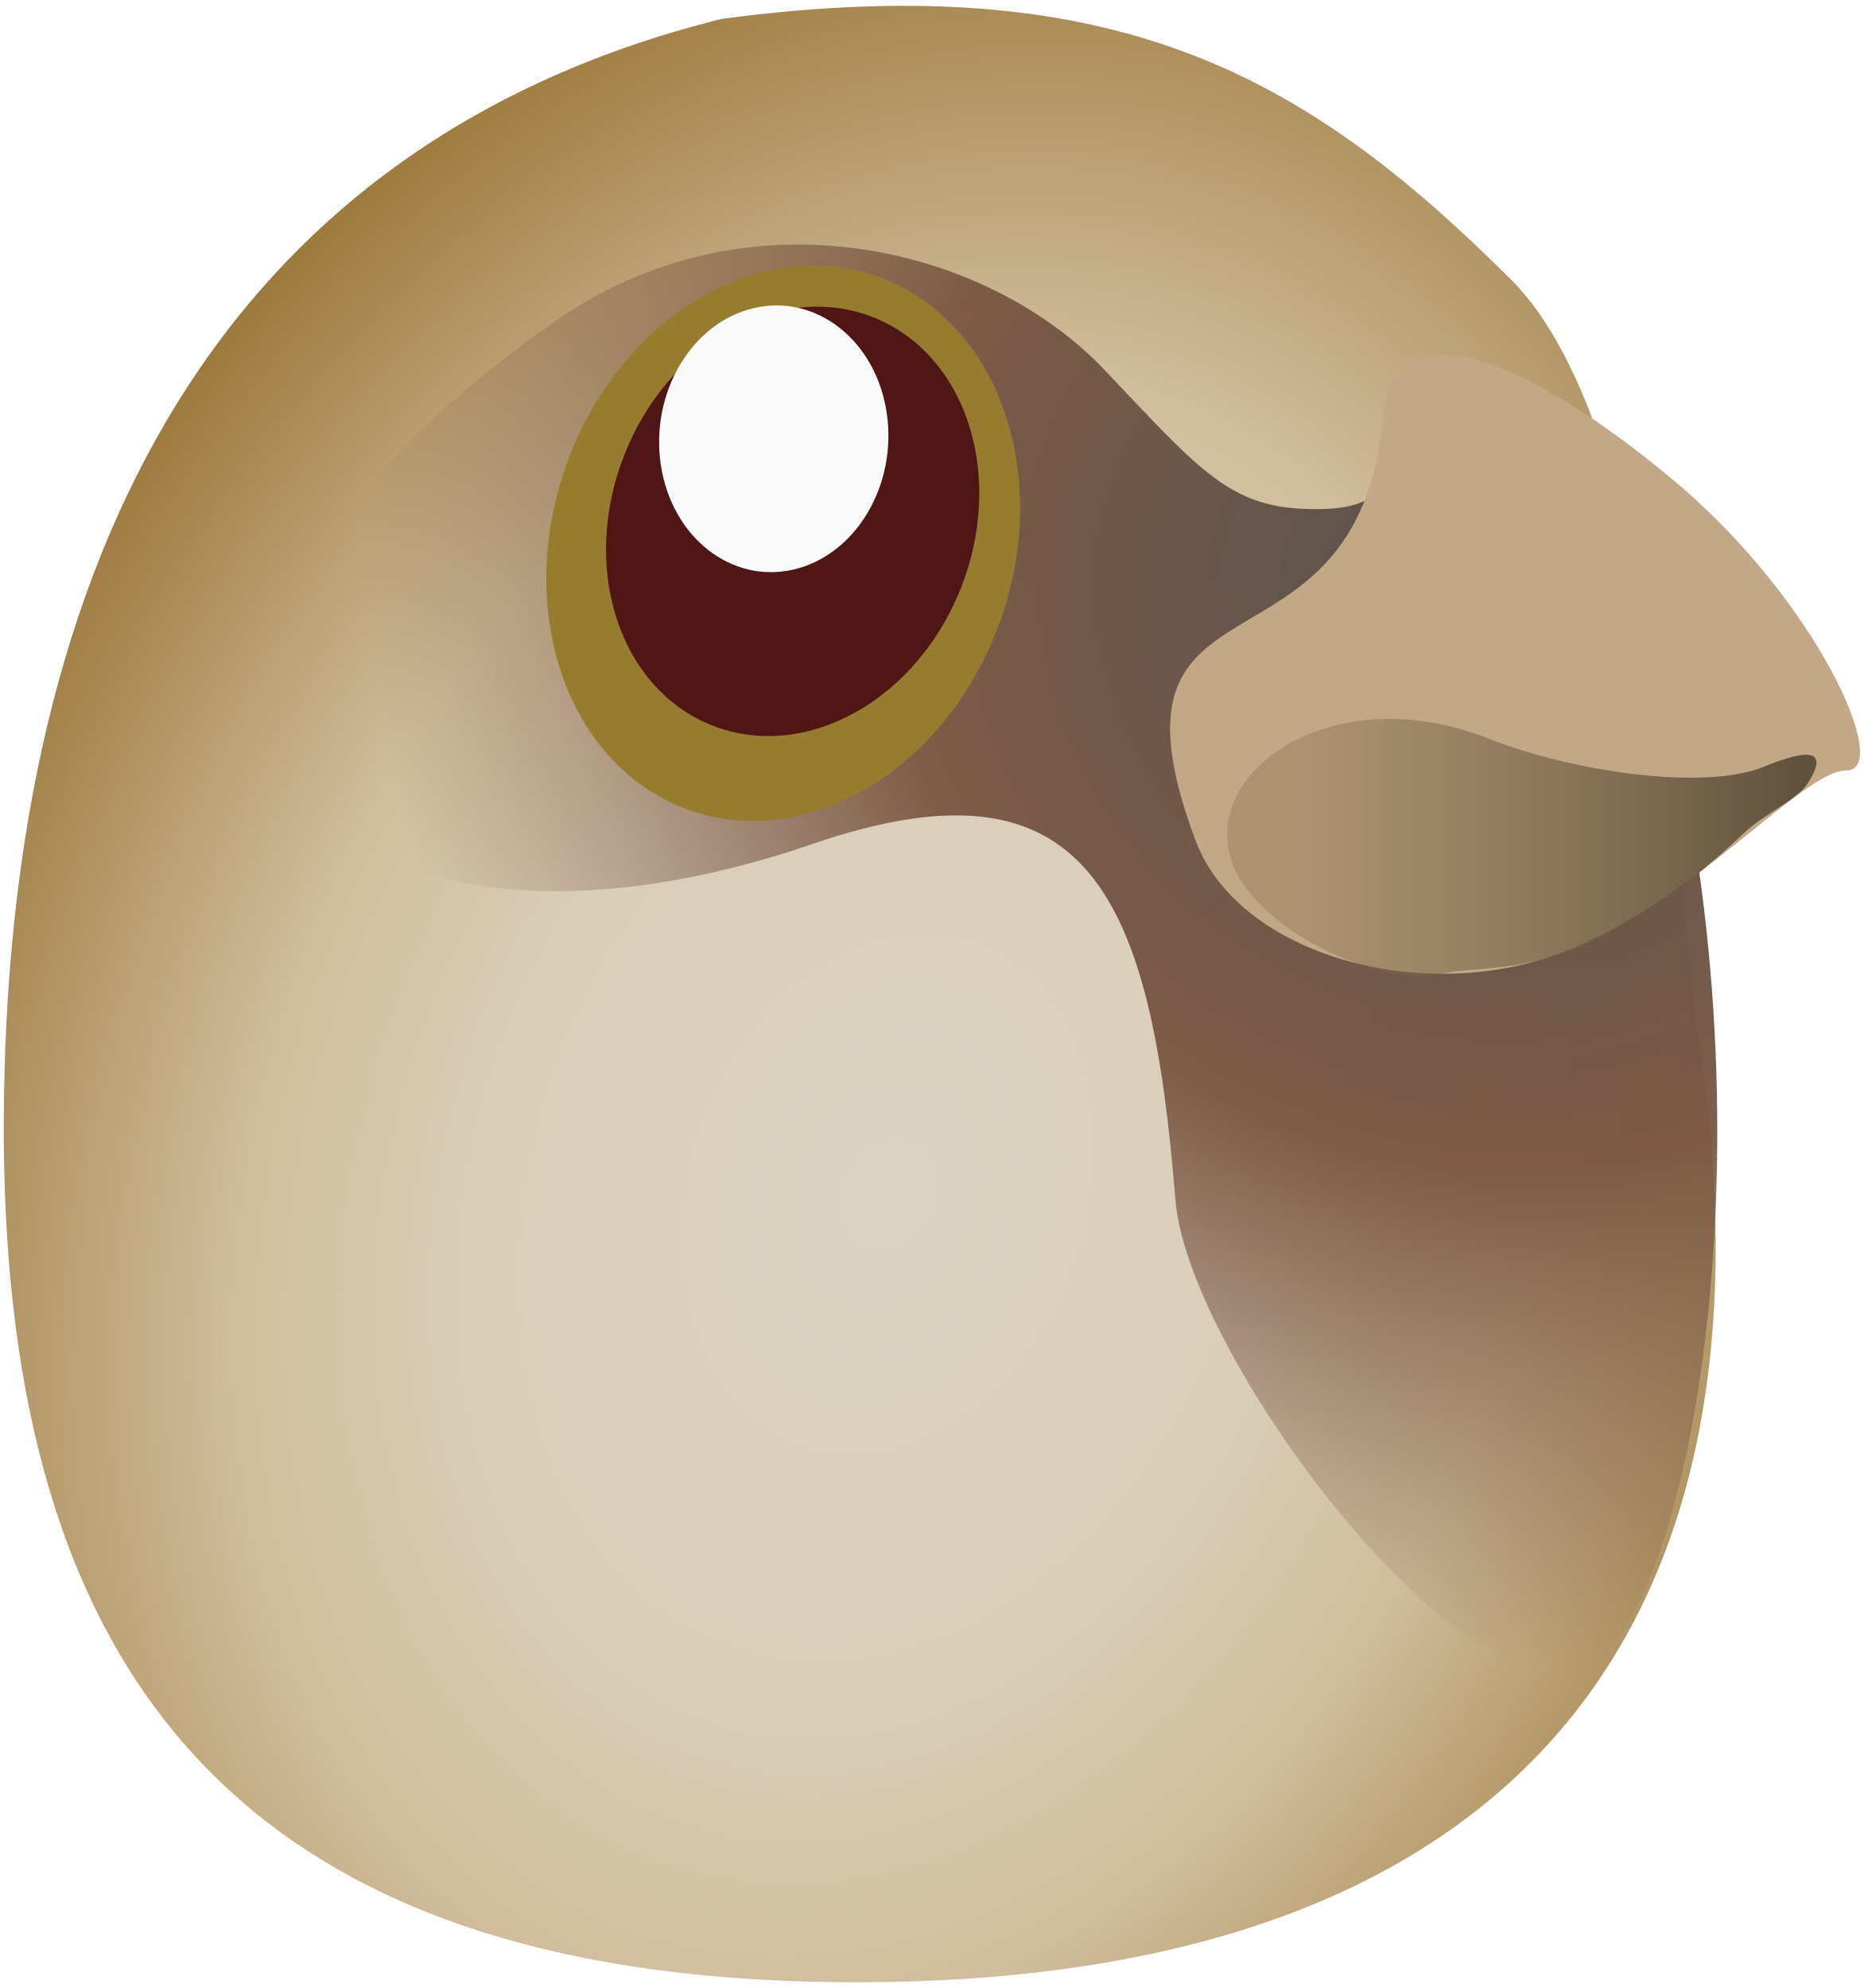
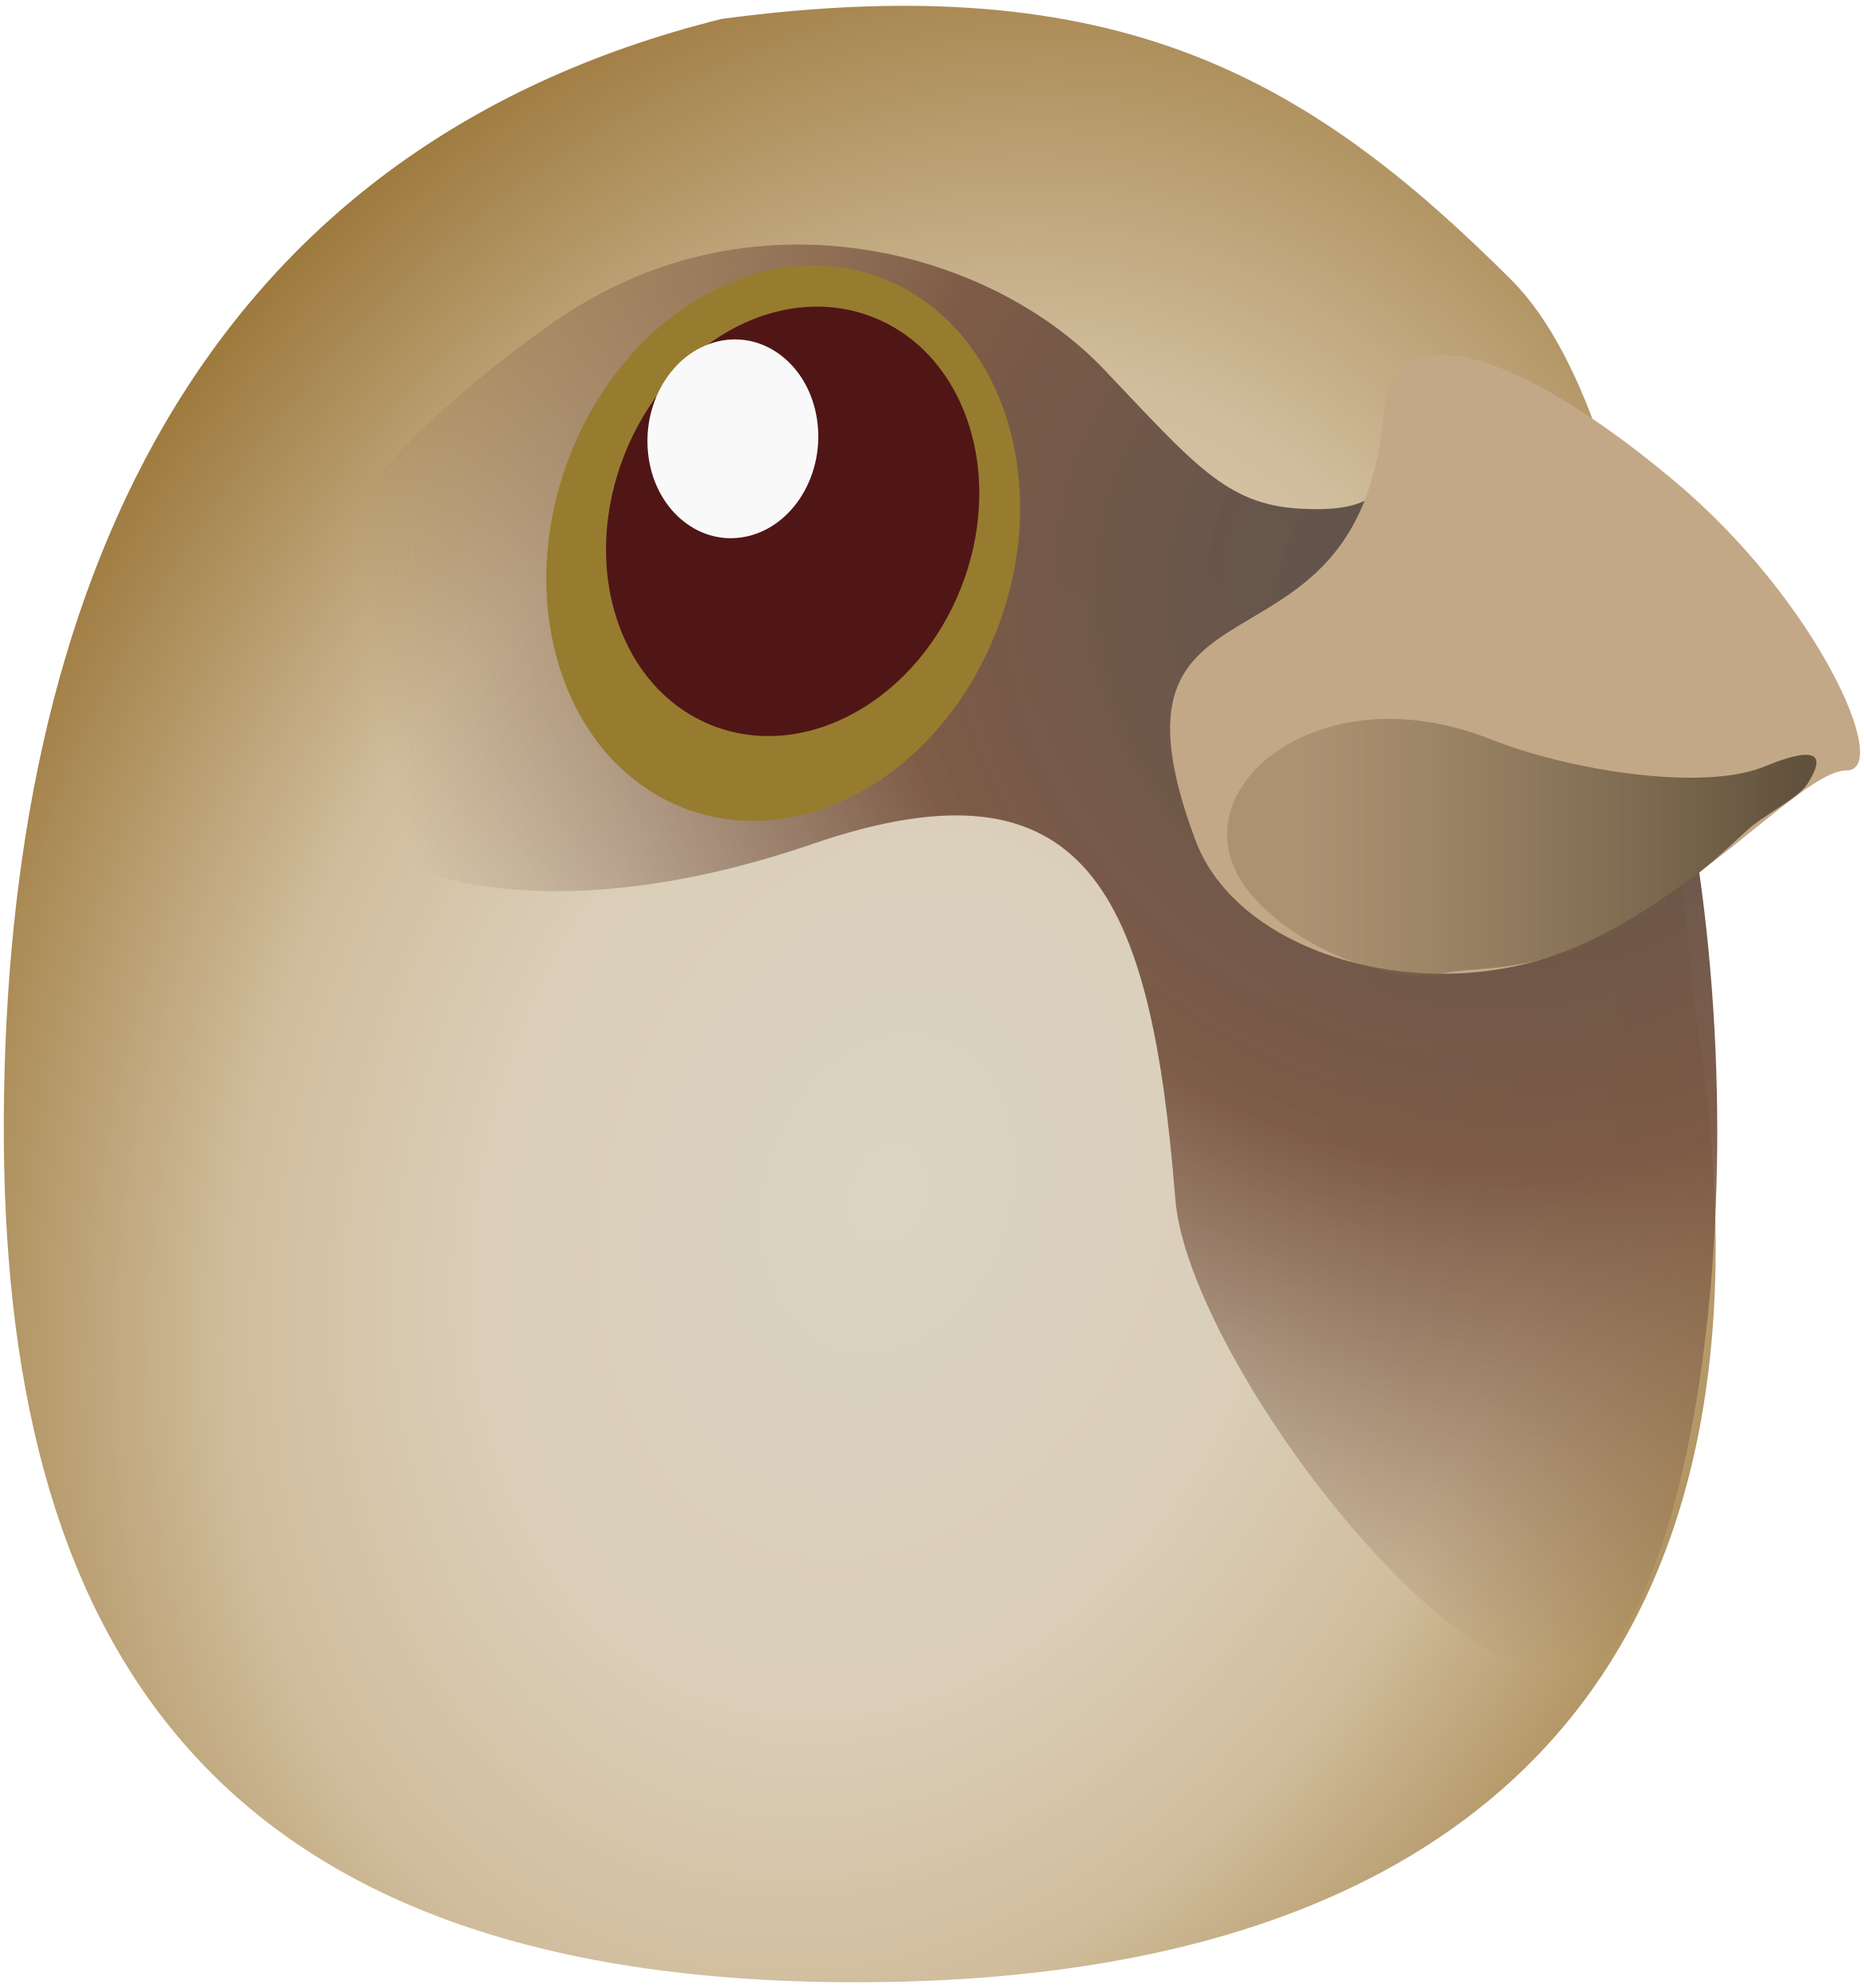
<svg xmlns="http://www.w3.org/2000/svg" xmlns:xlink="http://www.w3.org/1999/xlink" width="150" height="160" viewBox="0 0 39.687 42.333" version="1.1" id="svg1" xml:space="preserve">
  <defs id="defs1">
    <linearGradient id="linearGradient30">
      <stop style="stop-color:#846d4e;stop-opacity:0.36;" offset="0" id="stop31" />
      <stop style="stop-color:#60513c;stop-opacity:1;" offset="1" id="stop30" />
    </linearGradient>
    <linearGradient id="linearGradient25">
      <stop style="stop-color:#61544c;stop-opacity:1;" offset="0.123" id="stop25" />
      <stop style="stop-color:#795642;stop-opacity:0.953;" offset="0.526" id="stop29" />
      <stop style="stop-color:#795642;stop-opacity:0;" offset="1" id="stop26" />
    </linearGradient>
    <linearGradient id="linearGradient20">
      <stop style="stop-color:#dcd3c3;stop-opacity:1;" offset="0" id="stop21" />
      <stop style="stop-color:#daceb8;stop-opacity:1;" offset="0.34" id="stop22" />
      <stop style="stop-color:#d0bd9c;stop-opacity:1;" offset="0.54" id="stop23" />
      <stop style="stop-color:#956e2d;stop-opacity:1;" offset="0.918" id="stop24" />
      <stop style="stop-color:#664919;stop-opacity:1;" offset="1" id="stop20" />
    </linearGradient>
    <filter style="color-interpolation-filters:sRGB" id="filter72" x="-0.377" y="-0.606" width="1.753" height="2.213">
      <feGaussianBlur stdDeviation="2 2" result="fbSourceGraphic" id="feGaussianBlur72" />
      <feColorMatrix result="fbSourceGraphicAlpha" in="fbSourceGraphic" values="0 0 0 -1 0 0 0 0 -1 0 0 0 0 -1 0 0 0 0 1 0" id="feColorMatrix72" />
      <feGaussianBlur id="feGaussianBlur73" stdDeviation="0.01 0.01" result="blur" in="fbSourceGraphic" />
    </filter>
    <radialGradient xlink:href="#linearGradient20" id="radialGradient21-4" cx="-258.226" cy="61.938" fx="-258.226" fy="61.938" r="8.375" gradientTransform="matrix(-2.25296,2.836652,-2.164315,-2.050442,-428.2217,883.8201)" gradientUnits="userSpaceOnUse" />
    <radialGradient xlink:href="#linearGradient25" id="radialGradient26-5" cx="-254.748" cy="87.466" fx="-254.748" fy="87.466" r="6.111" gradientTransform="matrix(-3.893163,-0.5886941,0.412363,-3.25291,-995.7601,147.7461)" gradientUnits="userSpaceOnUse" />
    <linearGradient xlink:href="#linearGradient30" id="linearGradient34" gradientUnits="userSpaceOnUse" gradientTransform="matrix(2.186655,0,0,2.270337,499.8131,-184.8554)" x1="-214.845" y1="88.187" x2="-210.036" y2="88.187" />
  </defs>
  <g id="layer1">
    <path style="fill:#e4dac7;fill-opacity:1;stroke:#fff7f7;stroke-width:0;stroke-dasharray:none" d="m -305.93,89.05 c -1.555,-0.684 -3.545,-0.933 -4.913,-1.244 -1.368,-0.311 -2.425,-0.373 -4.042,1.057 -1.617,1.43 0.622,1.928 0.187,2.487 -0.435,0.56 -3.98,2.177 -3.793,3.918 0.187,1.741 -3.171,8.333 -1.679,8.084 1.492,-0.249 2.363,-2.798 3.856,-3.296 1.492,-0.497 2.425,1.43 2.985,2.301 0.56,0.871 1.679,4.415 3.482,4.913 1.803,0.497 2.114,0 3.109,-1.119 0.995,-1.119 4.104,-9.577 4.229,-11.256 0.124,-1.679 -0.187,-5.224 -3.42,-5.845 z" id="path14" />
    <g id="g6" transform="translate(0.1224391,-0.06565773)">
      <g id="g5" transform="matrix(0.9883558,0,0,1.113376,-0.4921818,-1.588142)">
        <path style="fill:url(#radialGradient21-4);stroke:#fff7f7;stroke-width:0;stroke-dasharray:none" d="M 15.923,1.847 C 24.479,0.832 28.582,2.984 32.932,6.836 36.252,9.777 36.655,19.54 36.925,21.03 39.212,33.657 31.863,39.539 18.345,39.395 4.828,39.251 0.398,32.814 0.456,22.866 0.514,12.918 4.527,4.363 15.923,1.847 Z" id="path19-4" />
        <path style="fill:url(#radialGradient26-5);stroke:#fff7f7;stroke-width:0;stroke-dasharray:none" d="M 31.157,8.476 C 29.818,9.832 31.237,11.366 28.36,11.213 26.793,11.13 26.099,10.361 24.16,8.551 21.676,6.231 16.512,5.016 12.288,7.657 c -11.138,6.964 -5.249,13.274 5.595,9.969 5.946,-1.812 7.293,0.999 7.813,6.796 0.29,3.238 7.188,11.101 9.384,8.611 2.301,-2.609 3.522,-12.37 0.475,-20.287 -0.771,-2.004 -3.828,-4.847 -4.398,-4.269 z" id="path25-7" />
      </g>
      <ellipse style="fill:#977c2f;fill-opacity:1;stroke-width:0" id="path22-5-6-9-2-9-1" cx="-18.516" cy="12.687" rx="5.552" ry="5.438" transform="matrix(-0.2924971,-0.9562664,0.8779563,-0.4787408,0,0)" />
      <g id="g26-3-8-4" transform="matrix(-0.2576521,-1.880034,1.47939,-0.3743353,-51.4603,260.4283)">
        <ellipse style="fill:#501616;fill-opacity:1;stroke-width:0" id="path22-51-9-5" cx="102.359" cy="90.666" rx="2.321" ry="2.696" transform="rotate(-12.25029)" />
      </g>
-       <ellipse style="fill:#f9f9f9;fill-opacity:1;stroke-width:0" id="path23-9-7-5-7" cx="-12.882" cy="14.817" transform="matrix(-0.1487144,-0.9888802,0.9744299,-0.2246917,0,0)" rx="2.816" ry="2.468" />
+       <ellipse style="fill:#f9f9f9;fill-opacity:1;stroke-width:0" id="path23-9-7-5-7" cx="-12.686" cy="13.953" transform="matrix(-0.1487144,-0.9888802,0.9744299,-0.2246917,0,0)" rx="2.099" ry="1.839" />
      <g id="g3" transform="matrix(1.029848,0,0,1.169941,-3.466773,0.3383232)">
        <path style="fill:#c3a887;fill-opacity:1;stroke:#fff7f7;stroke-width:0;stroke-dasharray:none" d="m 31.848,7.347 c -0.524,5.113 -6.117,2.448 -3.883,7.713 0.862,2.032 4.487,2.965 7.343,2.118 2.856,-0.847 5.167,-3.388 6.119,-3.388 0.952,0 -0.603,-3.088 -3.563,-5.271 -3.132,-2.31 -5.812,-3.17 -6.017,-1.172 z" id="path29-27" />
        <path style="fill:url(#linearGradient34);stroke:#fff7f7;stroke-width:0;stroke-dasharray:none" d="m 39.728,13.719 c -1.281,0.462 -4.048,0.069 -5.671,-0.5 -3.598,-1.26 -6.569,0.989 -5.015,2.746 0.931,1.053 2.946,1.733 4.033,1.521 1.088,-0.212 2.863,0.251 6.245,-2.567 0.405,-0.338 1.091,-0.6 1.3,-0.887 0.262,-0.362 0.446,-0.795 -0.892,-0.313 z" id="path30-9" />
      </g>
    </g>
  </g>
</svg>
